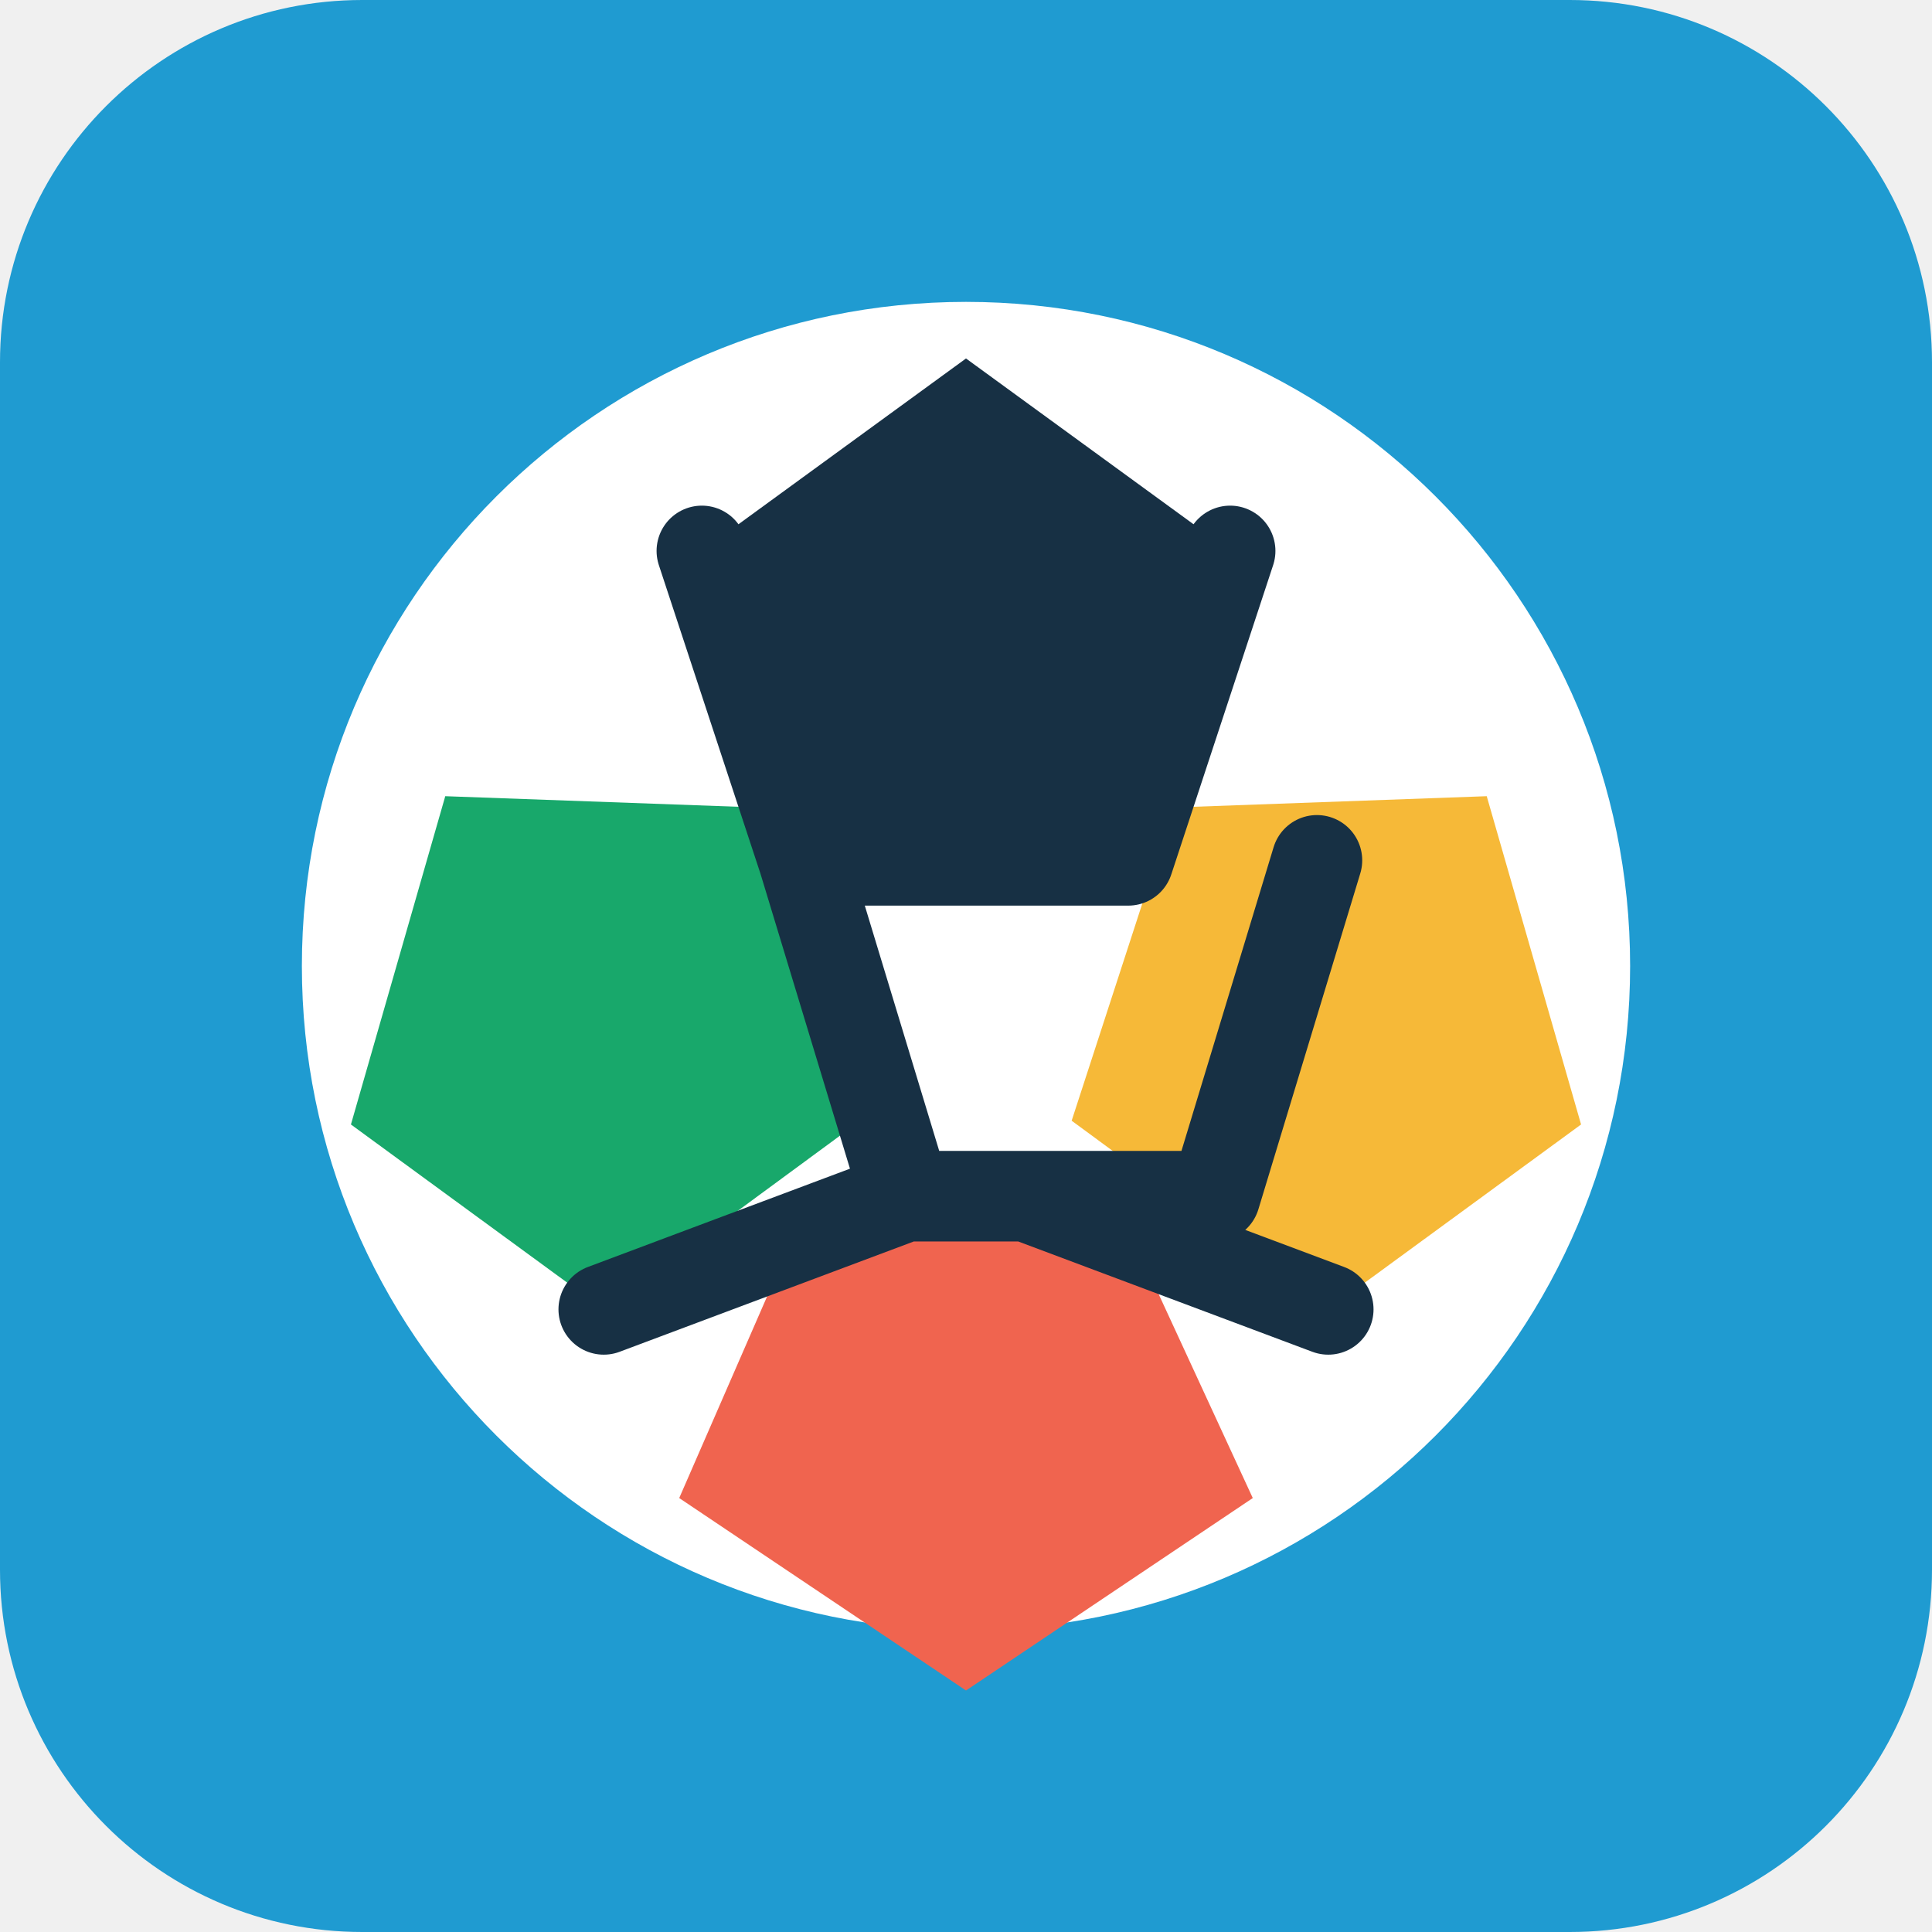
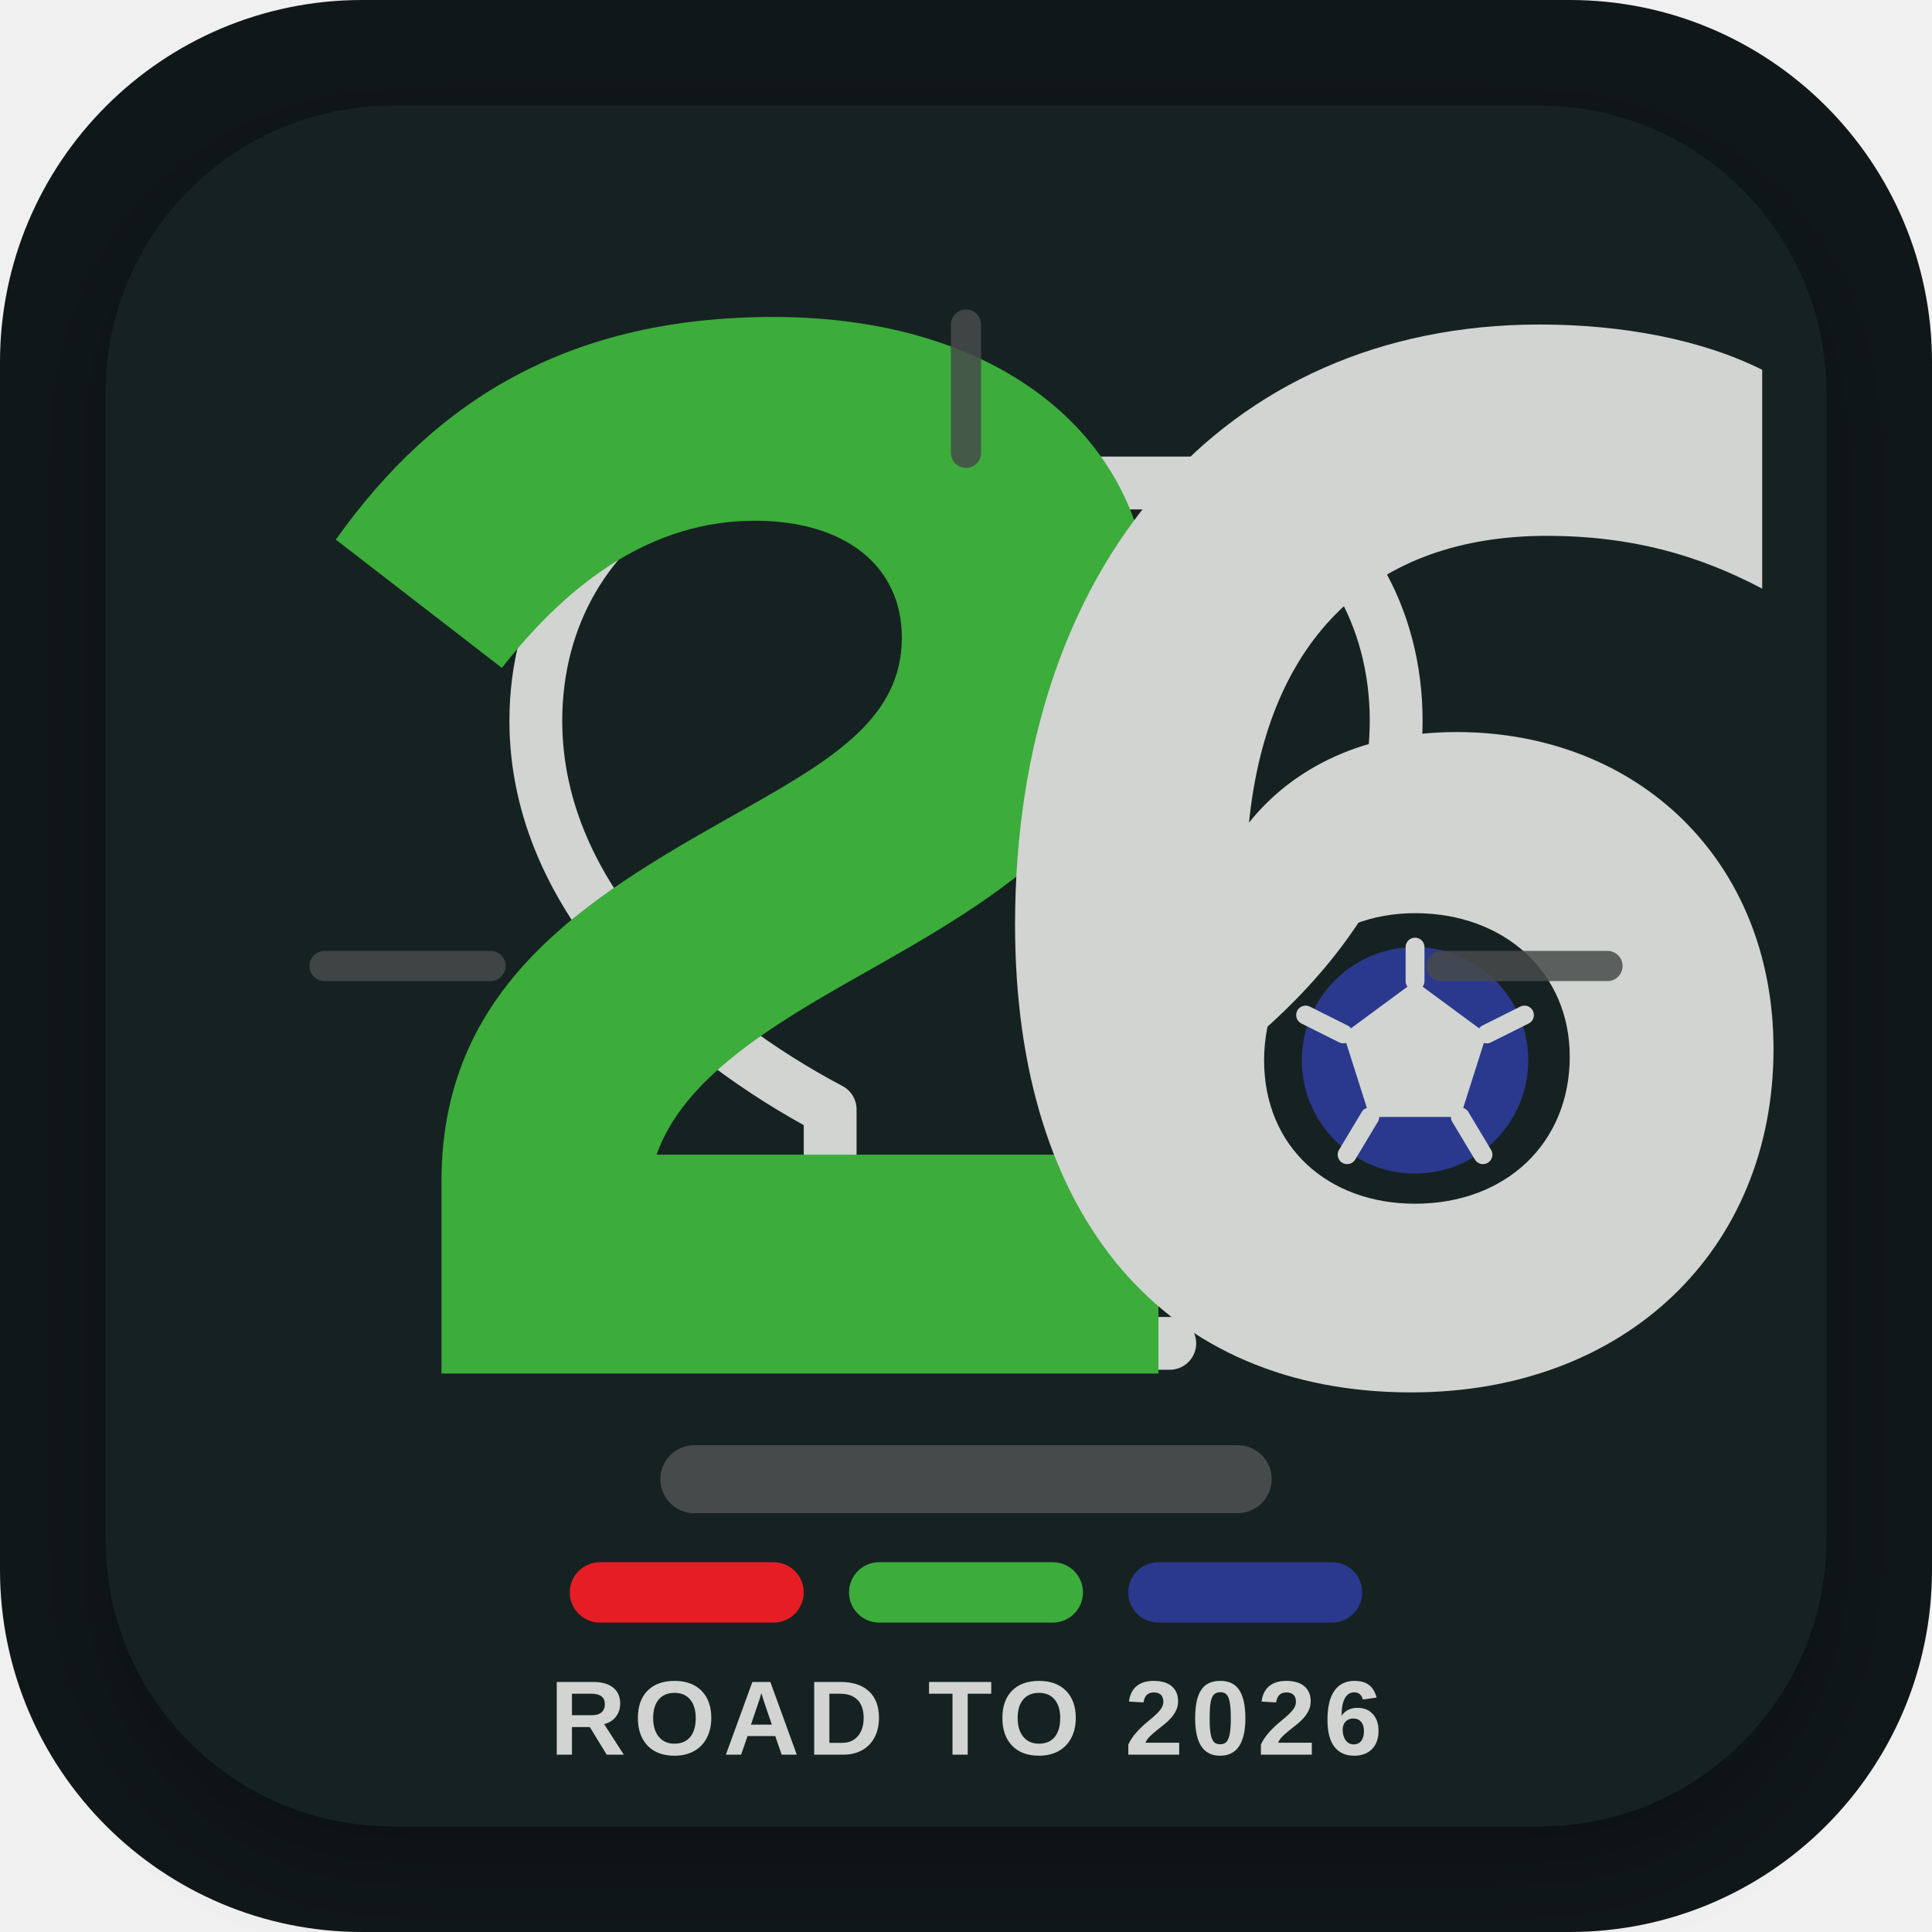
- <svg xmlns="http://www.w3.org/2000/svg" viewBox="0 0 512 512" role="img" aria-label="Fixture Mundialista">
-   <rect width="512" height="512" rx="96" fill="#1f9bd1" />
-   <circle cx="256" cy="256" r="176" fill="#ffffff" />
-   <path fill="#173044" d="M256 95l70 51-27 82h-86l-27-82z" />
-   <path fill="#18a86b" d="M118 211l83 3 27 83-68 50-67-49z" />
-   <path fill="#f6b938" d="M394 211l25 87-67 49-68-50 27-83z" />
-   <path fill="#f0644f" d="M180 397l34-78h82l36 78-76 51z" />
-   <path fill="none" stroke="#173044" stroke-linecap="round" stroke-linejoin="round" stroke-width="24" d="M213 228h86l27-82M213 228l-27-82M213 228l27 89h82l27-89M160 347l80-30M352 347l-80-30" />
+ <svg xmlns="http://www.w3.org/2000/svg" viewBox="0 0 512 512" role="img" aria-labelledby="title desc">
+   <defs>
+     <filter id="softShadow" x="-20%" y="-20%" width="140%" height="140%">
+       <feDropShadow dx="0" dy="10" stdDeviation="12" flood-color="#000000" flood-opacity=".22" />
+     </filter>
+   </defs>
+   <g id="background">
+     <rect width="512" height="512" rx="96" fill="#101718" />
+     <rect x="28" y="28" width="456" height="456" rx="76" fill="#182123" filter="url(#softShadow)" />
+   </g>
+   <g id="trophy-field" fill="none" stroke-linecap="round" stroke-linejoin="round">
+     <path d="M178 128c-22 12-36 35-36 63 0 48 42 84 78 103v42h72v-42c36-19 78-55 78-103 0-28-14-51-36-63" stroke="#D1D4D1" stroke-width="14" />
+     <path d="M178 128h156" stroke="#D1D4D1" stroke-width="14" />
+     <path d="M202 356h108" stroke="#D1D4D1" stroke-width="14" />
+     <path d="M184 392h144" stroke="#474A4A" stroke-width="18" />
+   </g>
+   <g id="number26">
+     <path fill="#3CAC3B" d="M117 313c0-54 42-77 81-99 23-13 41-24 41-45 0-19-15-31-39-31-27 0-49 16-67 39l-44-34c27-38 63-59 116-59 60 0 100 32 100 80 0 51-39 73-78 95-23 13-46 27-53 47h133v58H117z" />
+     <path fill="#D1D4D1" d="M331 218c12-15 31-24 55-24 48 0 84 34 84 84 0 53-39 91-96 91-65 0-105-46-105-124 0-95 55-159 139-159 22 0 43 4 59 12v58c-17-9-35-14-57-14-46 0-74 27-79 76zm44 101c24 0 41-16 41-39 0-22-17-38-41-38-23 0-40 16-40 39s17 38 40 38z" />
+   </g>
+   <g id="football-detail">
+     <circle cx="375" cy="281" r="30" fill="#2A398D" />
+     <polygon points="375,260 394,274 387,296 363,296 356,274" fill="#D1D4D1" />
+     <path d="M375 260v-9M394 274l10-5M387 296l6 10M363 296l-6 10M356 274l-10-5" stroke="#D1D4D1" stroke-width="5" stroke-linecap="round" />
+   </g>
+   <g id="host-colors">
+     <rect x="151" y="414" width="62" height="16" rx="8" fill="#E61D25" />
+     <rect x="225" y="414" width="62" height="16" rx="8" fill="#3CAC3B" />
+     <rect x="299" y="414" width="62" height="16" rx="8" fill="#2A398D" />
+   </g>
+   <g id="mark-lines" fill="none" stroke="#474A4A" stroke-width="8" stroke-linecap="round" opacity=".85">
+     <path d="M86 256h44" />
+     <path d="M382 256h44" />
+     <path d="M256 86v34" />
+   </g>
+   <g id="label">
+     <text x="256" y="465" text-anchor="middle" fill="#D1D4D1" font-family="Arial, Helvetica, sans-serif" font-size="28" font-weight="700" letter-spacing="2">ROAD TO 2026</text>
+   </g>
</svg>
